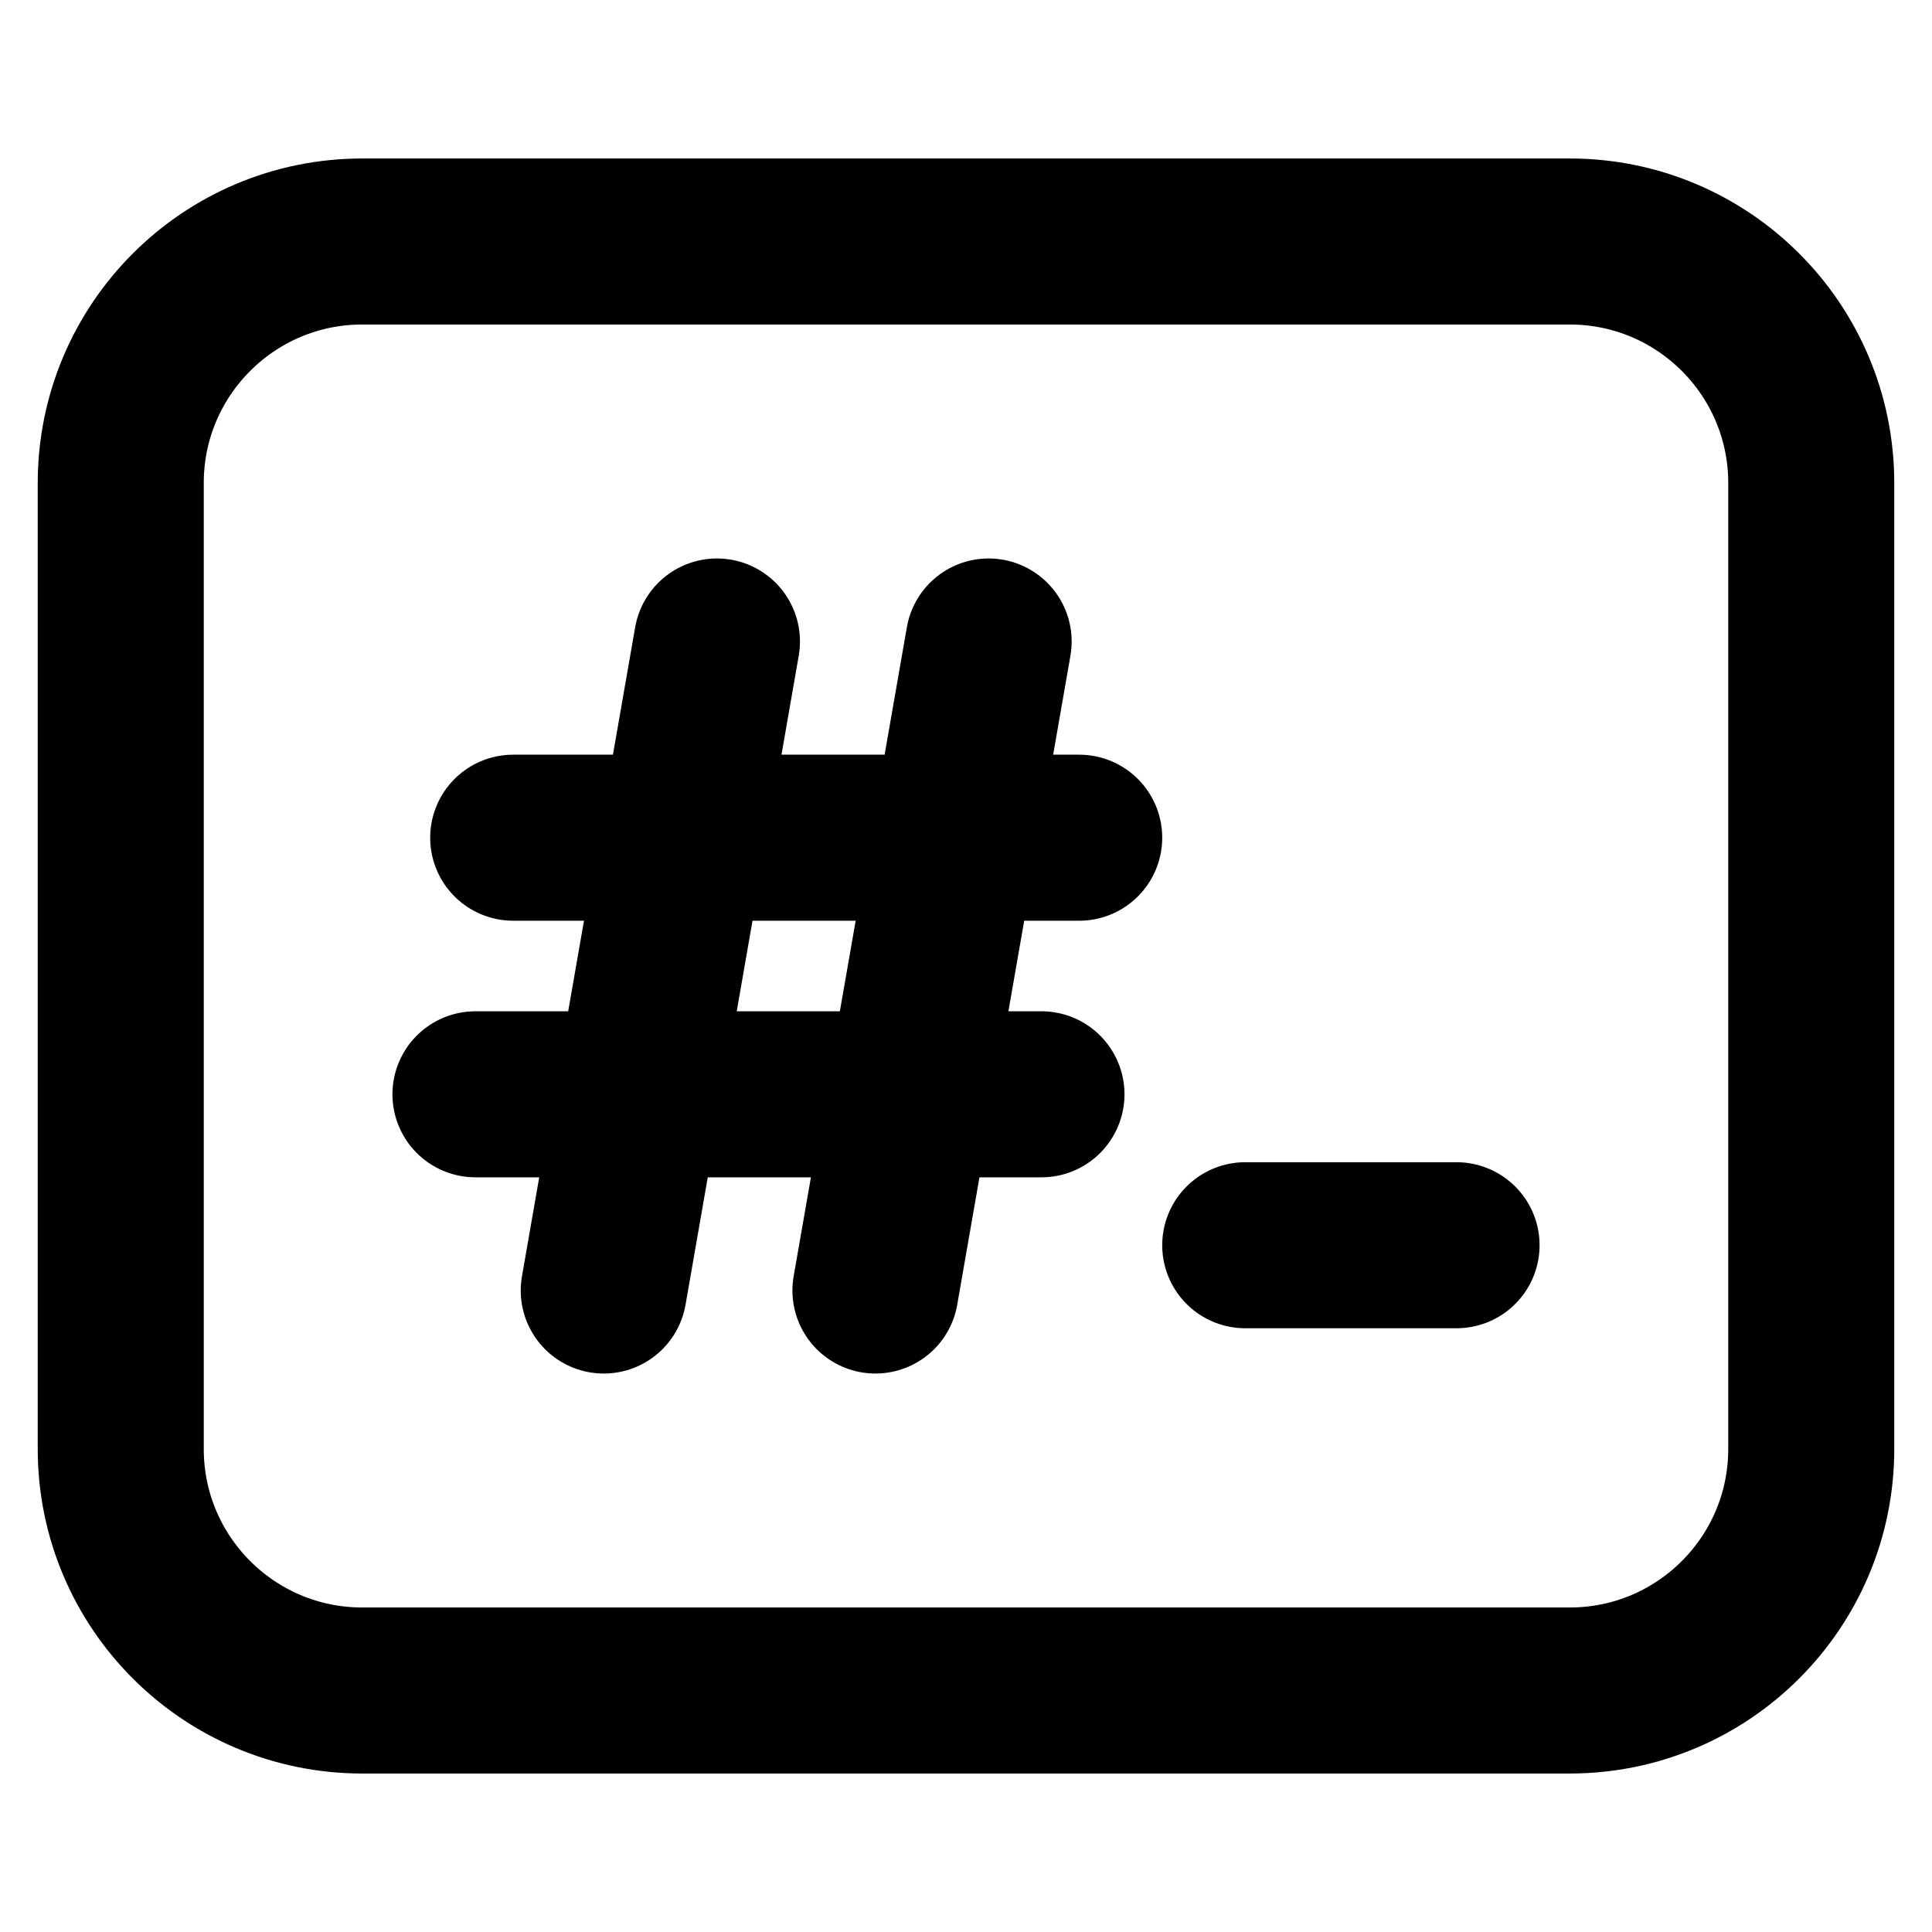
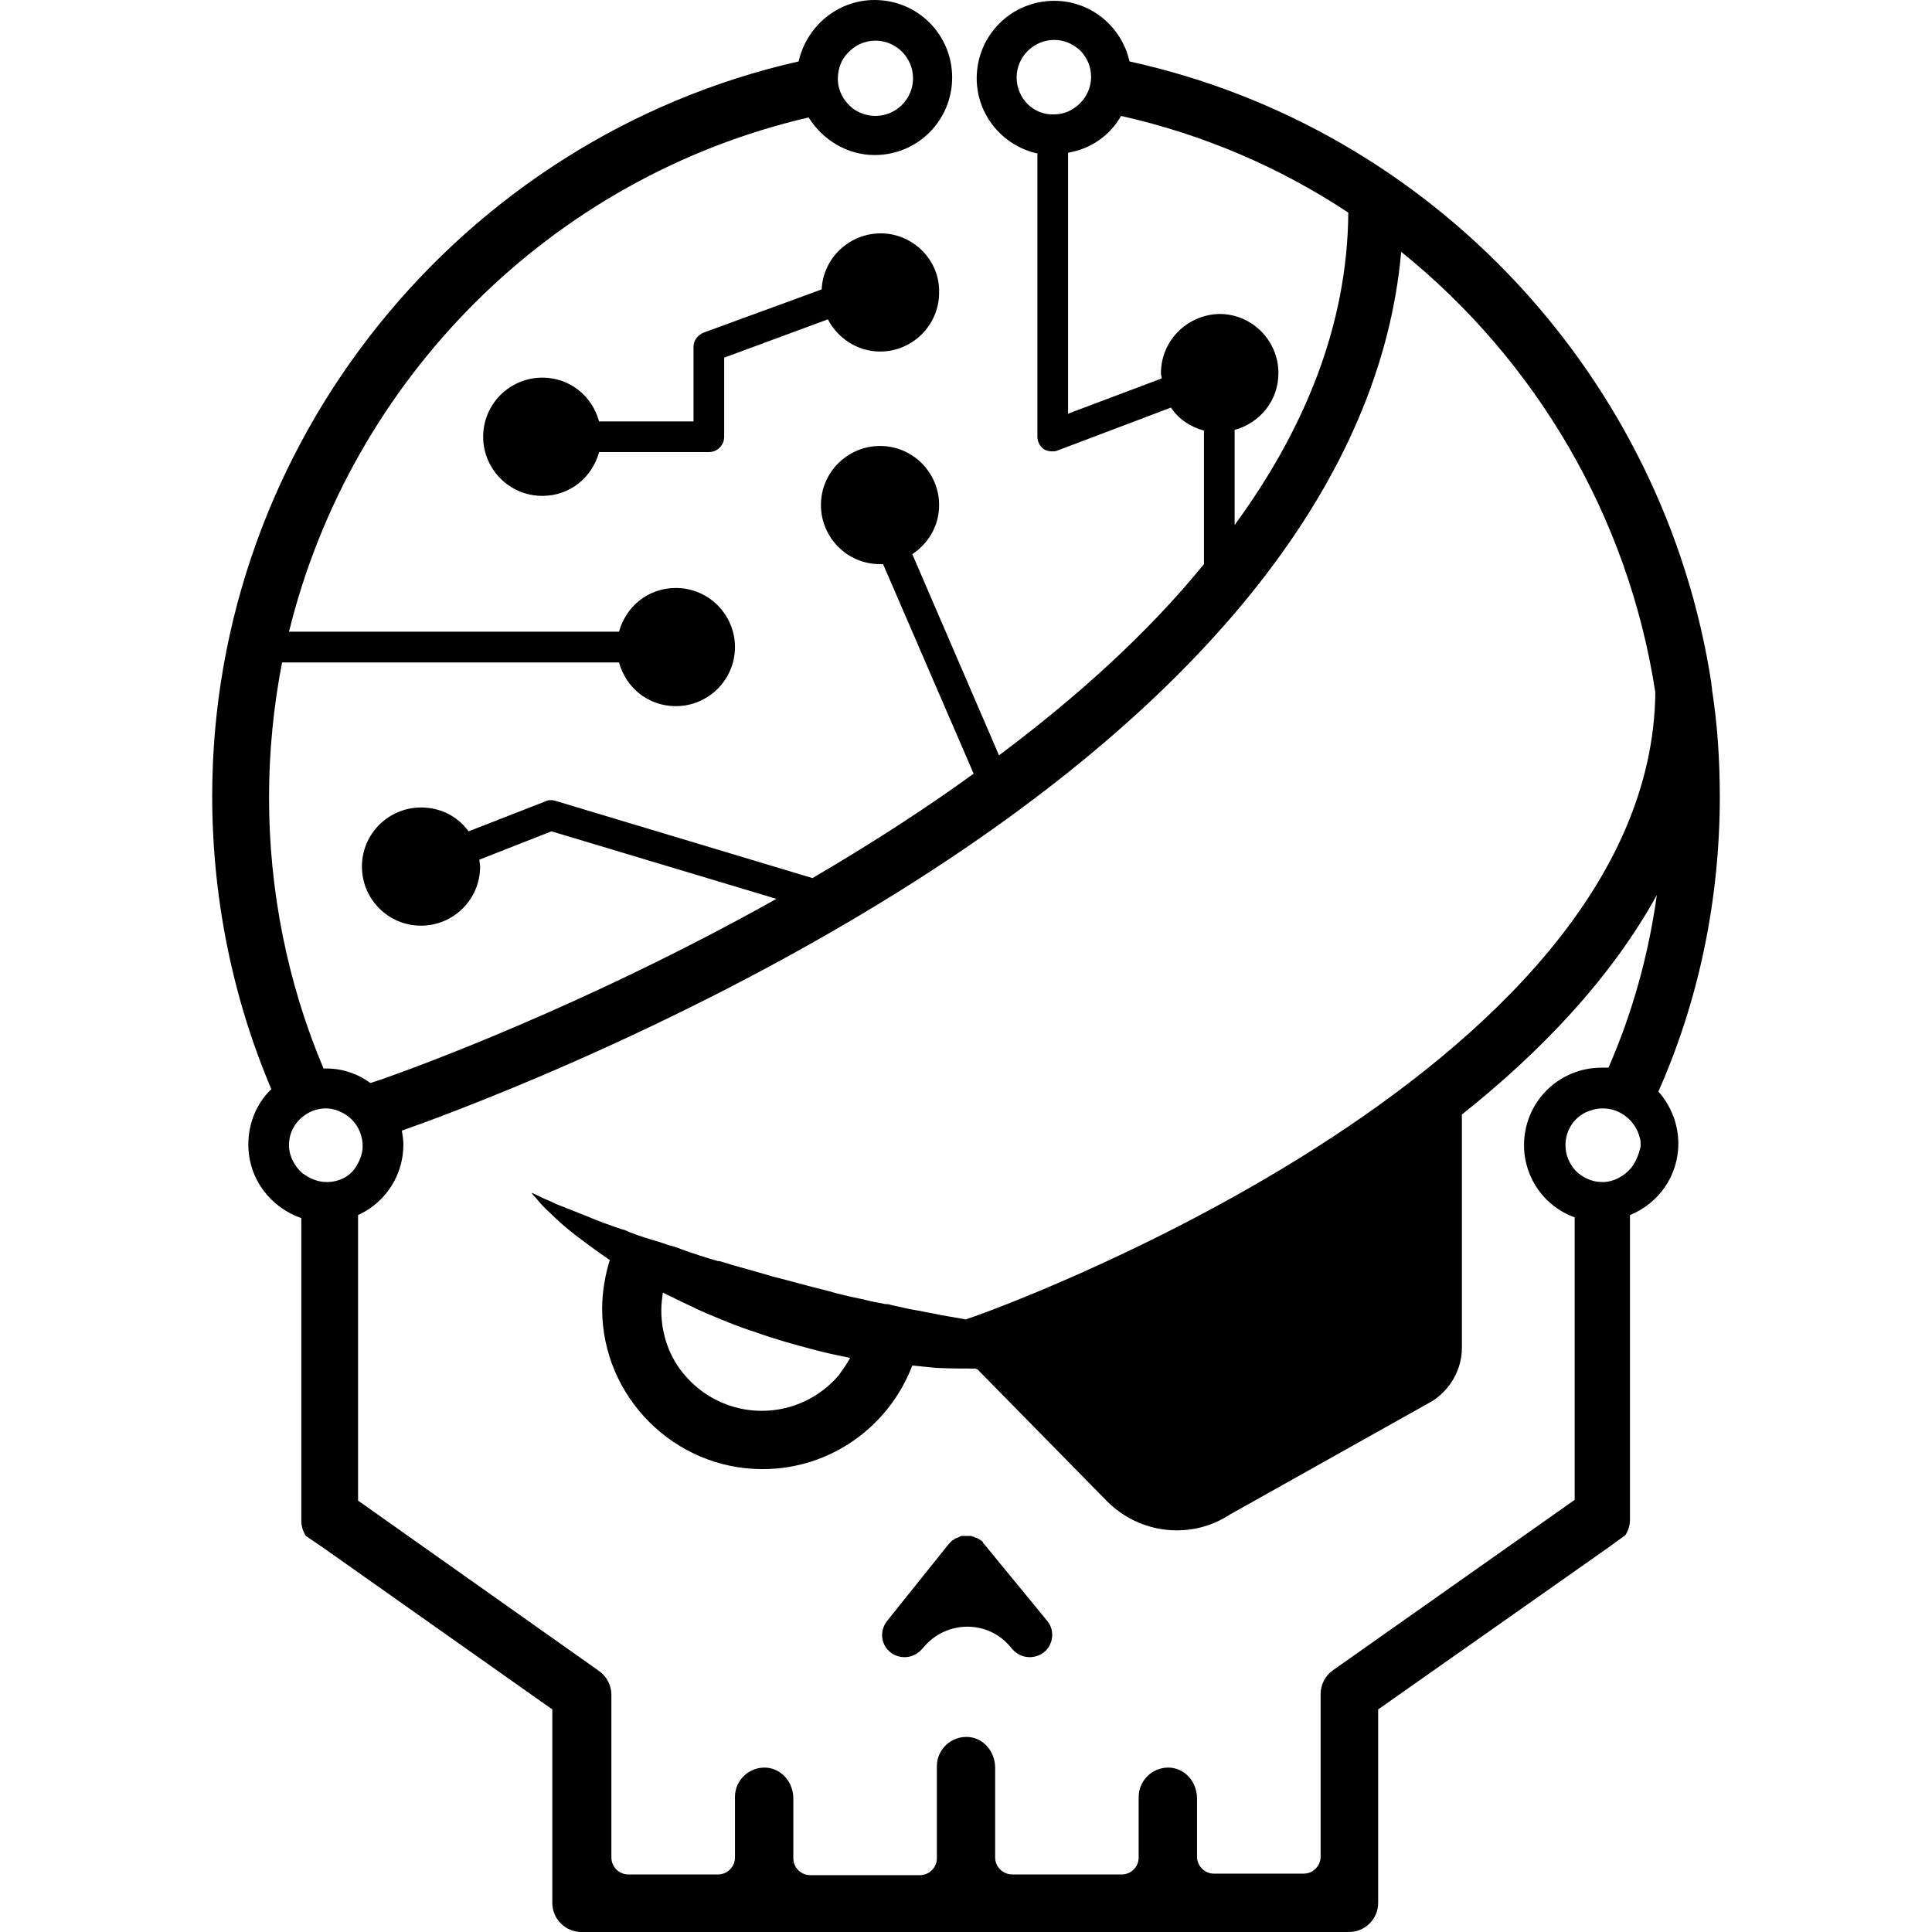
- <svg xmlns="http://www.w3.org/2000/svg" viewBox="0 0 512 512">
-   <g fill="none" stroke="currentColor" stroke-width="44" stroke-linecap="round" stroke-linejoin="round">
-     <rect x="32" y="64" width="448" height="384" rx="64" />
-     <path d="M190 170l-30 172M262 170l-30 172M136 222h150M126 290h150M330 330h56" />
-   </g>
+ <svg xmlns="http://www.w3.org/2000/svg" viewBox="0 0 24 24">
+   <path fill="currentColor" d="M21.364 9.897c0-.448-.029-.896-.096-1.325 0-.028-.009-.057-.009-.086-.582-3.785-3.452-6.894-7.228-7.723-.095-.429-.477-.753-.934-.753-.534 0-.964.429-.964.963 0 .457.325.839.754.934v3.519c0 .057.028.114.076.152.029.019.067.029.105.029.019 0 .048 0 .067-.01l1.411-.534c.095.143.238.239.41.286v1.659c-.715.878-1.602 1.669-2.546 2.375l-1.077-2.499c.2-.133.333-.352.333-.61 0-.4-.324-.734-.734-.734-.4 0-.734.324-.734.734 0 .401.324.734.734.734h.038l1.125 2.603c-.658.477-1.335.906-2.002 1.297l-3.204-.963c-.038-.009-.076-.009-.114.01l-.954.372c-.133-.182-.343-.296-.591-.296-.4 0-.734.324-.734.734 0 .401.324.734.734.734.401 0 .734-.324.734-.734 0-.028-.009-.057-.009-.086l.896-.352 2.794.839c-2.384 1.335-4.52 2.107-4.873 2.231l-.171.057a.92.92 0 0 0-.553-.181h-.029c-.448-1.058-.677-2.212-.677-3.366 0-.572.057-1.135.162-1.678H7.69c.086.315.362.543.706.543.4 0 .734-.324.734-.734 0-.4-.324-.734-.734-.734-.344 0-.62.229-.706.543h-4.1c.772-3.137 3.251-5.644 6.455-6.388.172.276.477.467.82.467.534 0 .963-.429.963-.963S11.399 0 10.865 0c-.467 0-.848.334-.944.763-4.205.953-7.285 4.739-7.285 9.125 0 1.249.248 2.498.735 3.642-.181.172-.286.42-.286.687 0 .429.276.782.658.915v3.757c0 .067.019.134.057.191l.21.143 2.851 2.012v2.403c0 .2.162.362.362.362h9.535c.2 0 .362-.162.362-.362v-2.403l2.861-2.012.21-.153a.344.344 0 0 0 .057-.19v-3.786c.353-.143.601-.486.601-.887 0-.248-.096-.476-.248-.648.505-1.135.763-2.393.763-3.662Zm-1.383 3.366h-.086c-.534 0-.963.429-.963.963 0 .41.258.763.629.897v3.509l-3.003 2.117c-.096.066-.153.181-.153.295v2.022c0 .114-.095.209-.21.209H15.08c-.115 0-.21-.095-.21-.209v-.725c0-.191-.133-.362-.324-.382-.219-.019-.401.153-.401.363v.753c0 .115-.095.21-.209.21h-1.364a.212.212 0 0 1-.21-.21v-1.116c0-.19-.133-.362-.324-.381-.219-.019-.4.153-.4.362v1.145c0 .114-.096.209-.21.209h-1.364a.211.211 0 0 1-.209-.209v-.744c0-.191-.134-.362-.325-.382-.219-.019-.4.153-.4.363v.753c0 .115-.095.21-.21.21H7.805c-.115 0-.21-.095-.21-.21v-2.021c0-.115-.057-.229-.153-.296l-2.994-2.117v-3.547a.959.959 0 0 0 .563-.877c0-.057-.01-.114-.019-.172.381-.133 3.289-1.173 6.15-2.956 3.871-2.412 6.017-5.149 6.264-7.961 1.669 1.344 2.823 3.289 3.157 5.473-.048 4.777-8.372 7.723-8.458 7.752-.019.009-.067.019-.105.038-.105-.019-.21-.038-.324-.057-.076-.019-.162-.029-.239-.048-.124-.019-.247-.048-.371-.076-.02-.01-.048-.01-.067-.01-.048-.009-.096-.019-.143-.028-.057-.01-.115-.029-.172-.039-.133-.028-.267-.057-.391-.095-.238-.057-.467-.124-.696-.181-.219-.067-.448-.124-.658-.191H8.92c-.162-.047-.315-.095-.467-.152a1.0 1 0 0 0-.153-.048c-.076-.029-.143-.048-.209-.067-.124-.038-.239-.076-.344-.124h-.009a5.979 5.979 0 0 1-.458-.171c-.143-.058-.267-.105-.362-.143-.096-.048-.181-.077-.229-.105-.057-.029-.086-.038-.086-.038s.019.028.057.066c.038.048.096.115.181.191.077.076.182.172.306.267.124.095.267.2.419.305h.01c-.058.191-.096.401-.096.61 0 1.097.897 1.993 1.993 1.993.849 0 1.573-.534 1.86-1.287.095.01.2.019.295.029.172.009.334.009.486.009.01 0 .019.01.029.01l1.611 1.64c.41.41 1.049.477 1.526.162l2.517-1.411c.22-.143.363-.391.363-.658v-2.899c.972-.772 1.85-1.688 2.422-2.727-.105.753-.305 1.468-.601 2.145Zm-7.799 5.87-.002-.002c-.002-.002-.004-.003-.008-.003a.044.044 0 0 0-.013-.009l-.003-.002a.028.028 0 0 1-.013-.009c-.01 0-.019-.009-.029-.009-.009 0-.019-.01-.019-.01-.009 0-.019 0-.028-.009h-.115c-.009 0-.019 0-.028.009-.01 0-.019.01-.019.01-.01 0-.019.009-.029.009-.009 0-.019.01-.029.02-.009 0-.009.009-.019.009l-.038.038-.772.963c-.095.124-.076.296.048.391.047.038.114.057.171.057.086 0 .162-.038.219-.104l.01-.01c.286-.353.82-.353 1.097 0l.009.01c.057.066.134.104.219.104.058 0 .124-.019.172-.057.124-.095.143-.276.048-.391l-.782-.953c-.01-.01-.019-.019-.019-.029-.01-.009-.01-.009-.019-.019a.013.013 0 0 1-.009-.004Zm-1.622-2.265c-.038.076-.095.152-.143.219-.229.267-.572.439-.953.439-.382 0-.725-.172-.954-.439-.191-.219-.295-.505-.295-.81 0-.077.009-.144.019-.22.152.076.314.153.476.229.22.095.449.191.687.267.238.086.486.153.734.219.143.038.286.067.429.096Zm-6.503-2.184c-.114 0-.219-.048-.305-.114-.095-.086-.162-.21-.162-.344 0-.057.01-.114.029-.162.066-.171.238-.295.429-.295.085 0 .162.028.229.067.133.076.228.228.228.4 0 .086-.028.162-.066.229-.067.133-.21.219-.382.219Zm16.21-.181c-.086.105-.219.181-.362.181-.134 0-.248-.057-.334-.143-.076-.086-.124-.191-.124-.315 0-.2.124-.371.305-.429.048-.019.105-.028.162-.028.219 0 .41.162.458.372.009.028.009.057.009.095-.019.095-.057.191-.114.267Zm-5.845-9.869c0 .029.009.048.009.067l-1.163.438V1.897c.286-.047.525-.219.658-.457 1.02.229 1.974.639 2.823 1.201-.01 1.411-.554 2.708-1.412 3.881V5.34c.315-.086.544-.363.544-.706 0-.4-.324-.734-.734-.734-.401.009-.725.334-.725.734Zm-3.48-1.735c-.391 0-.716.305-.735.696l-1.458.534c-.077.028-.134.095-.134.181v.925H7.442c-.086-.315-.362-.544-.705-.544-.401 0-.735.324-.735.735 0 .4.325.734.735.734.343 0 .619-.229.705-.544h1.364c.105 0 .19-.086.19-.19v-.983l1.288-.476c.124.238.372.4.648.4.401 0 .734-.324.734-.734.01-.401-.324-.734-.724-.734Zm-.41-2.241a.461.461 0 0 1 .343-.153c.257 0 .467.21.467.468 0 .257-.21.467-.467.467-.096 0-.181-.029-.258-.076-.124-.086-.209-.229-.209-.382 0-.133.047-.248.124-.324Zm2.097.305c0-.257.21-.467.468-.467.133 0 .247.057.333.143.077.086.124.191.124.315 0 .152-.076.295-.2.381-.076.057-.162.086-.267.086-.248.009-.458-.2-.458-.458Z" />
</svg>
